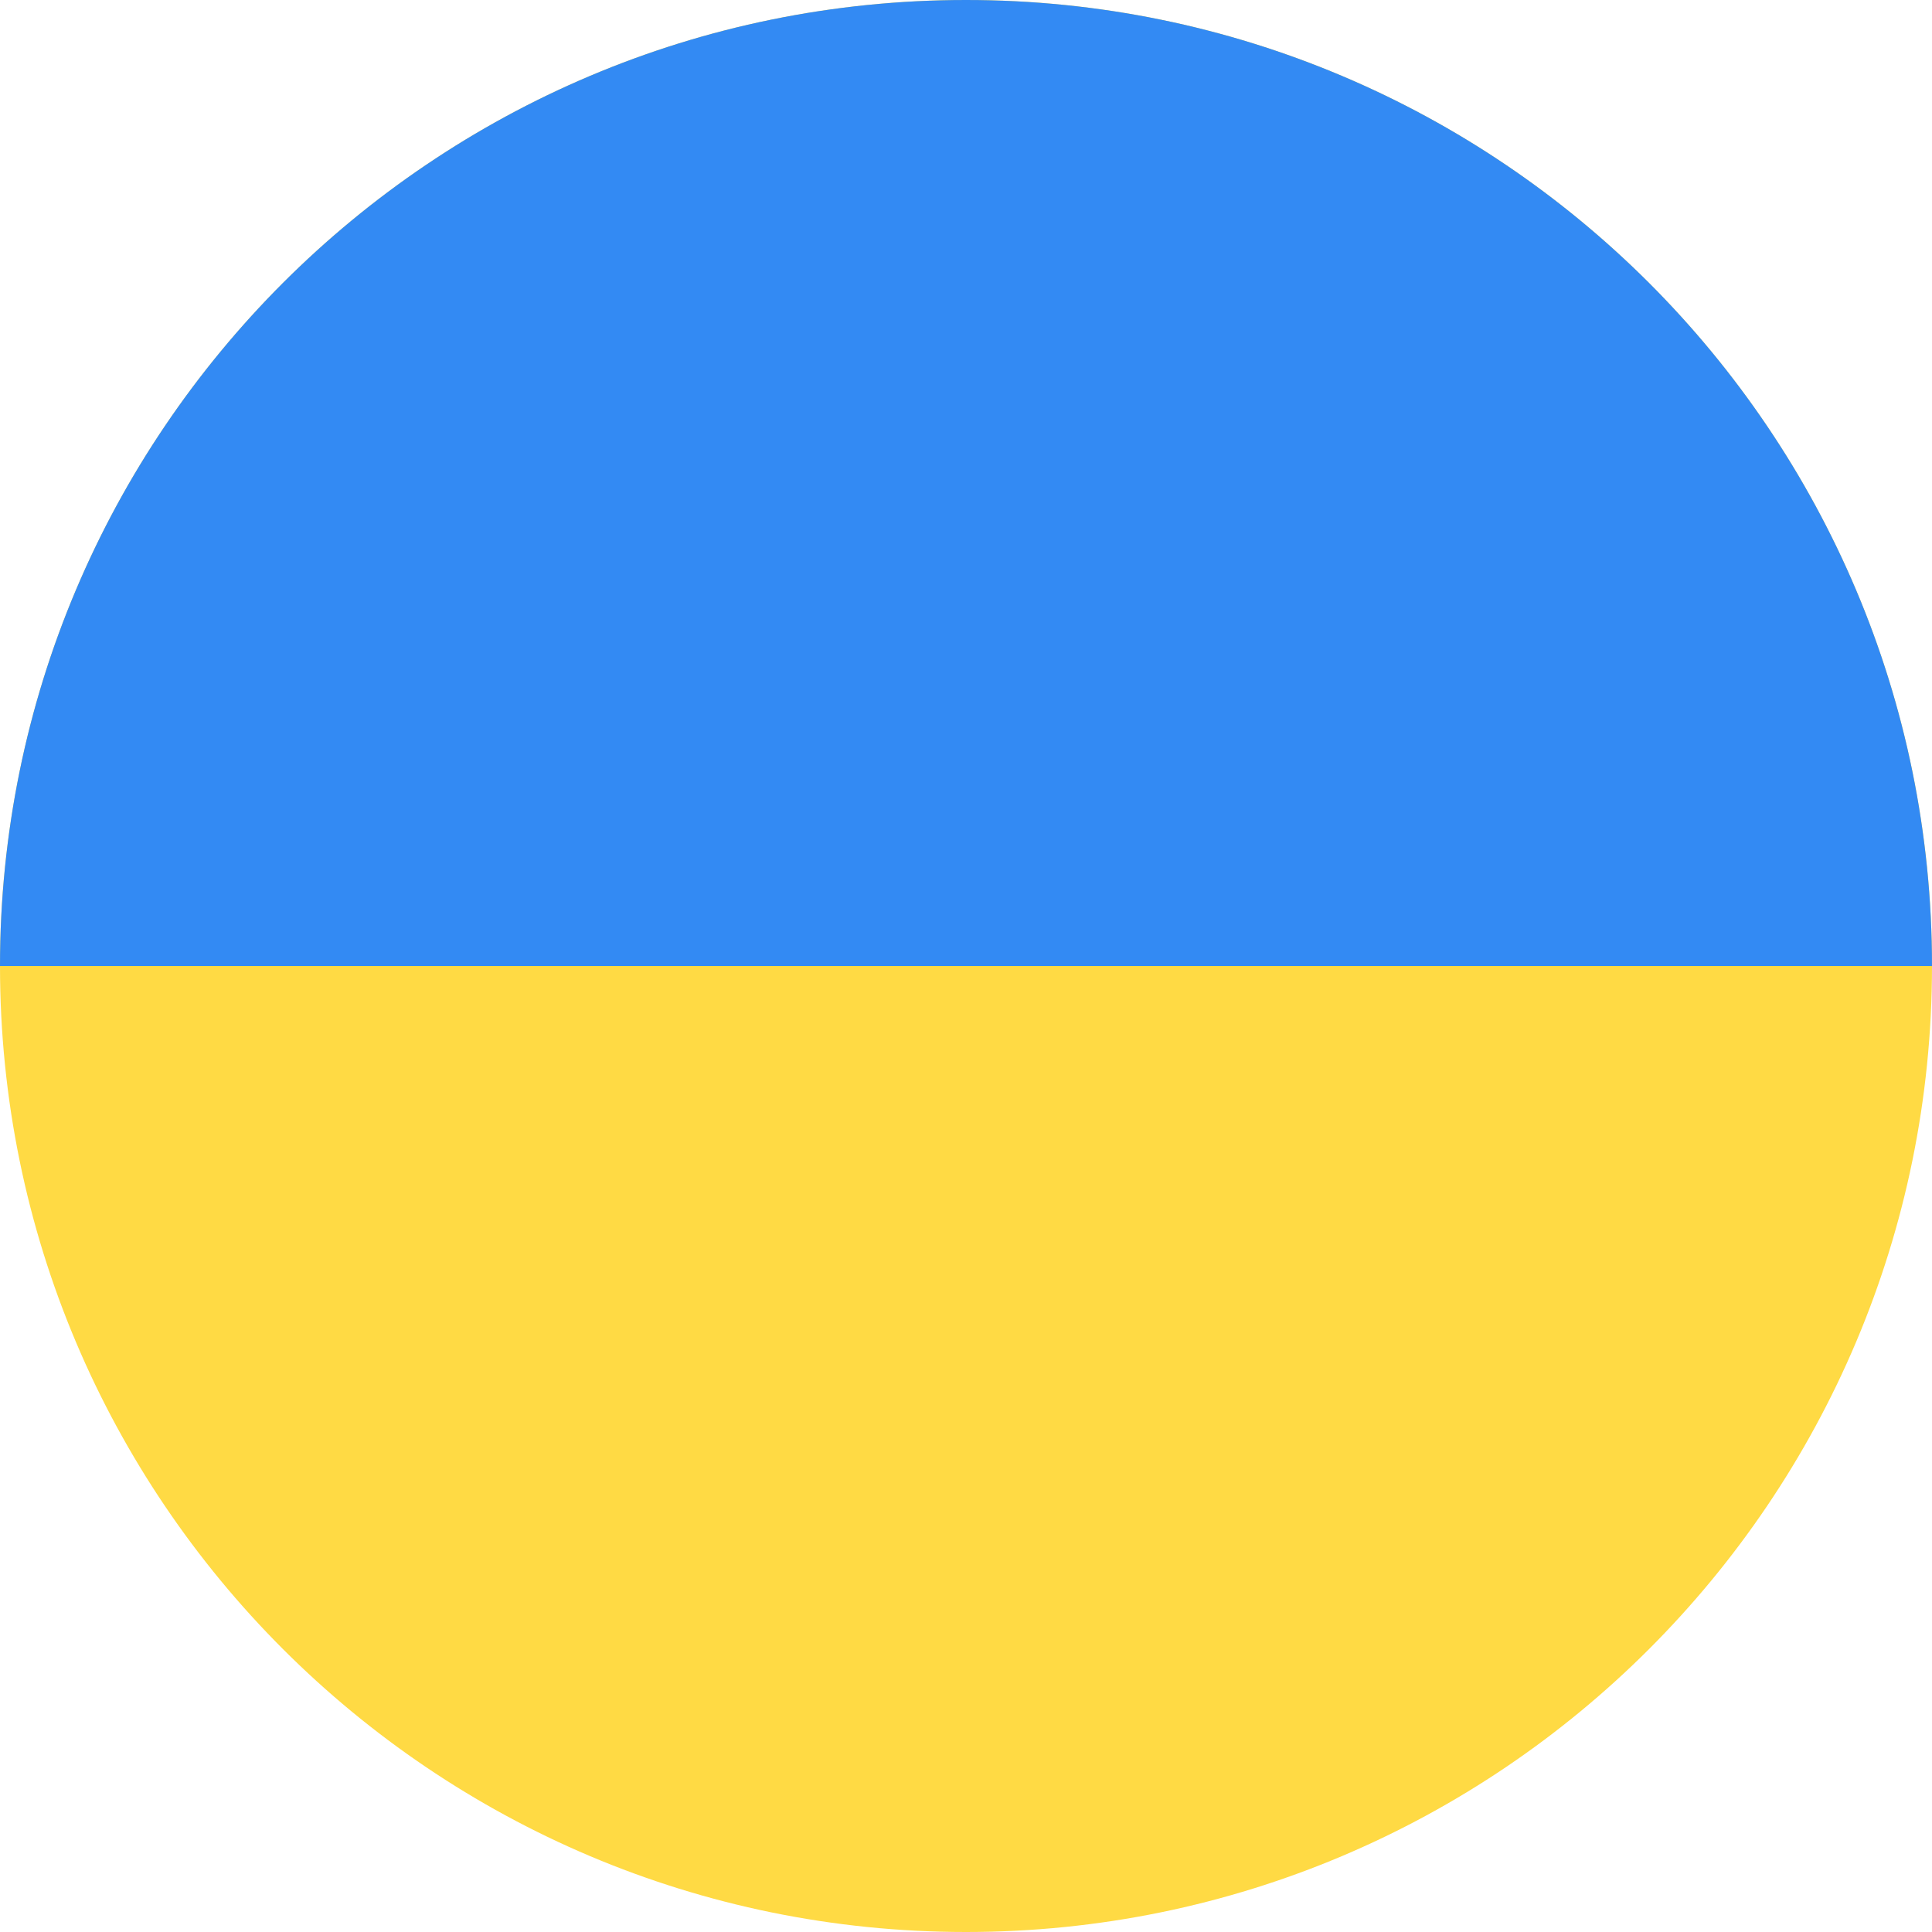
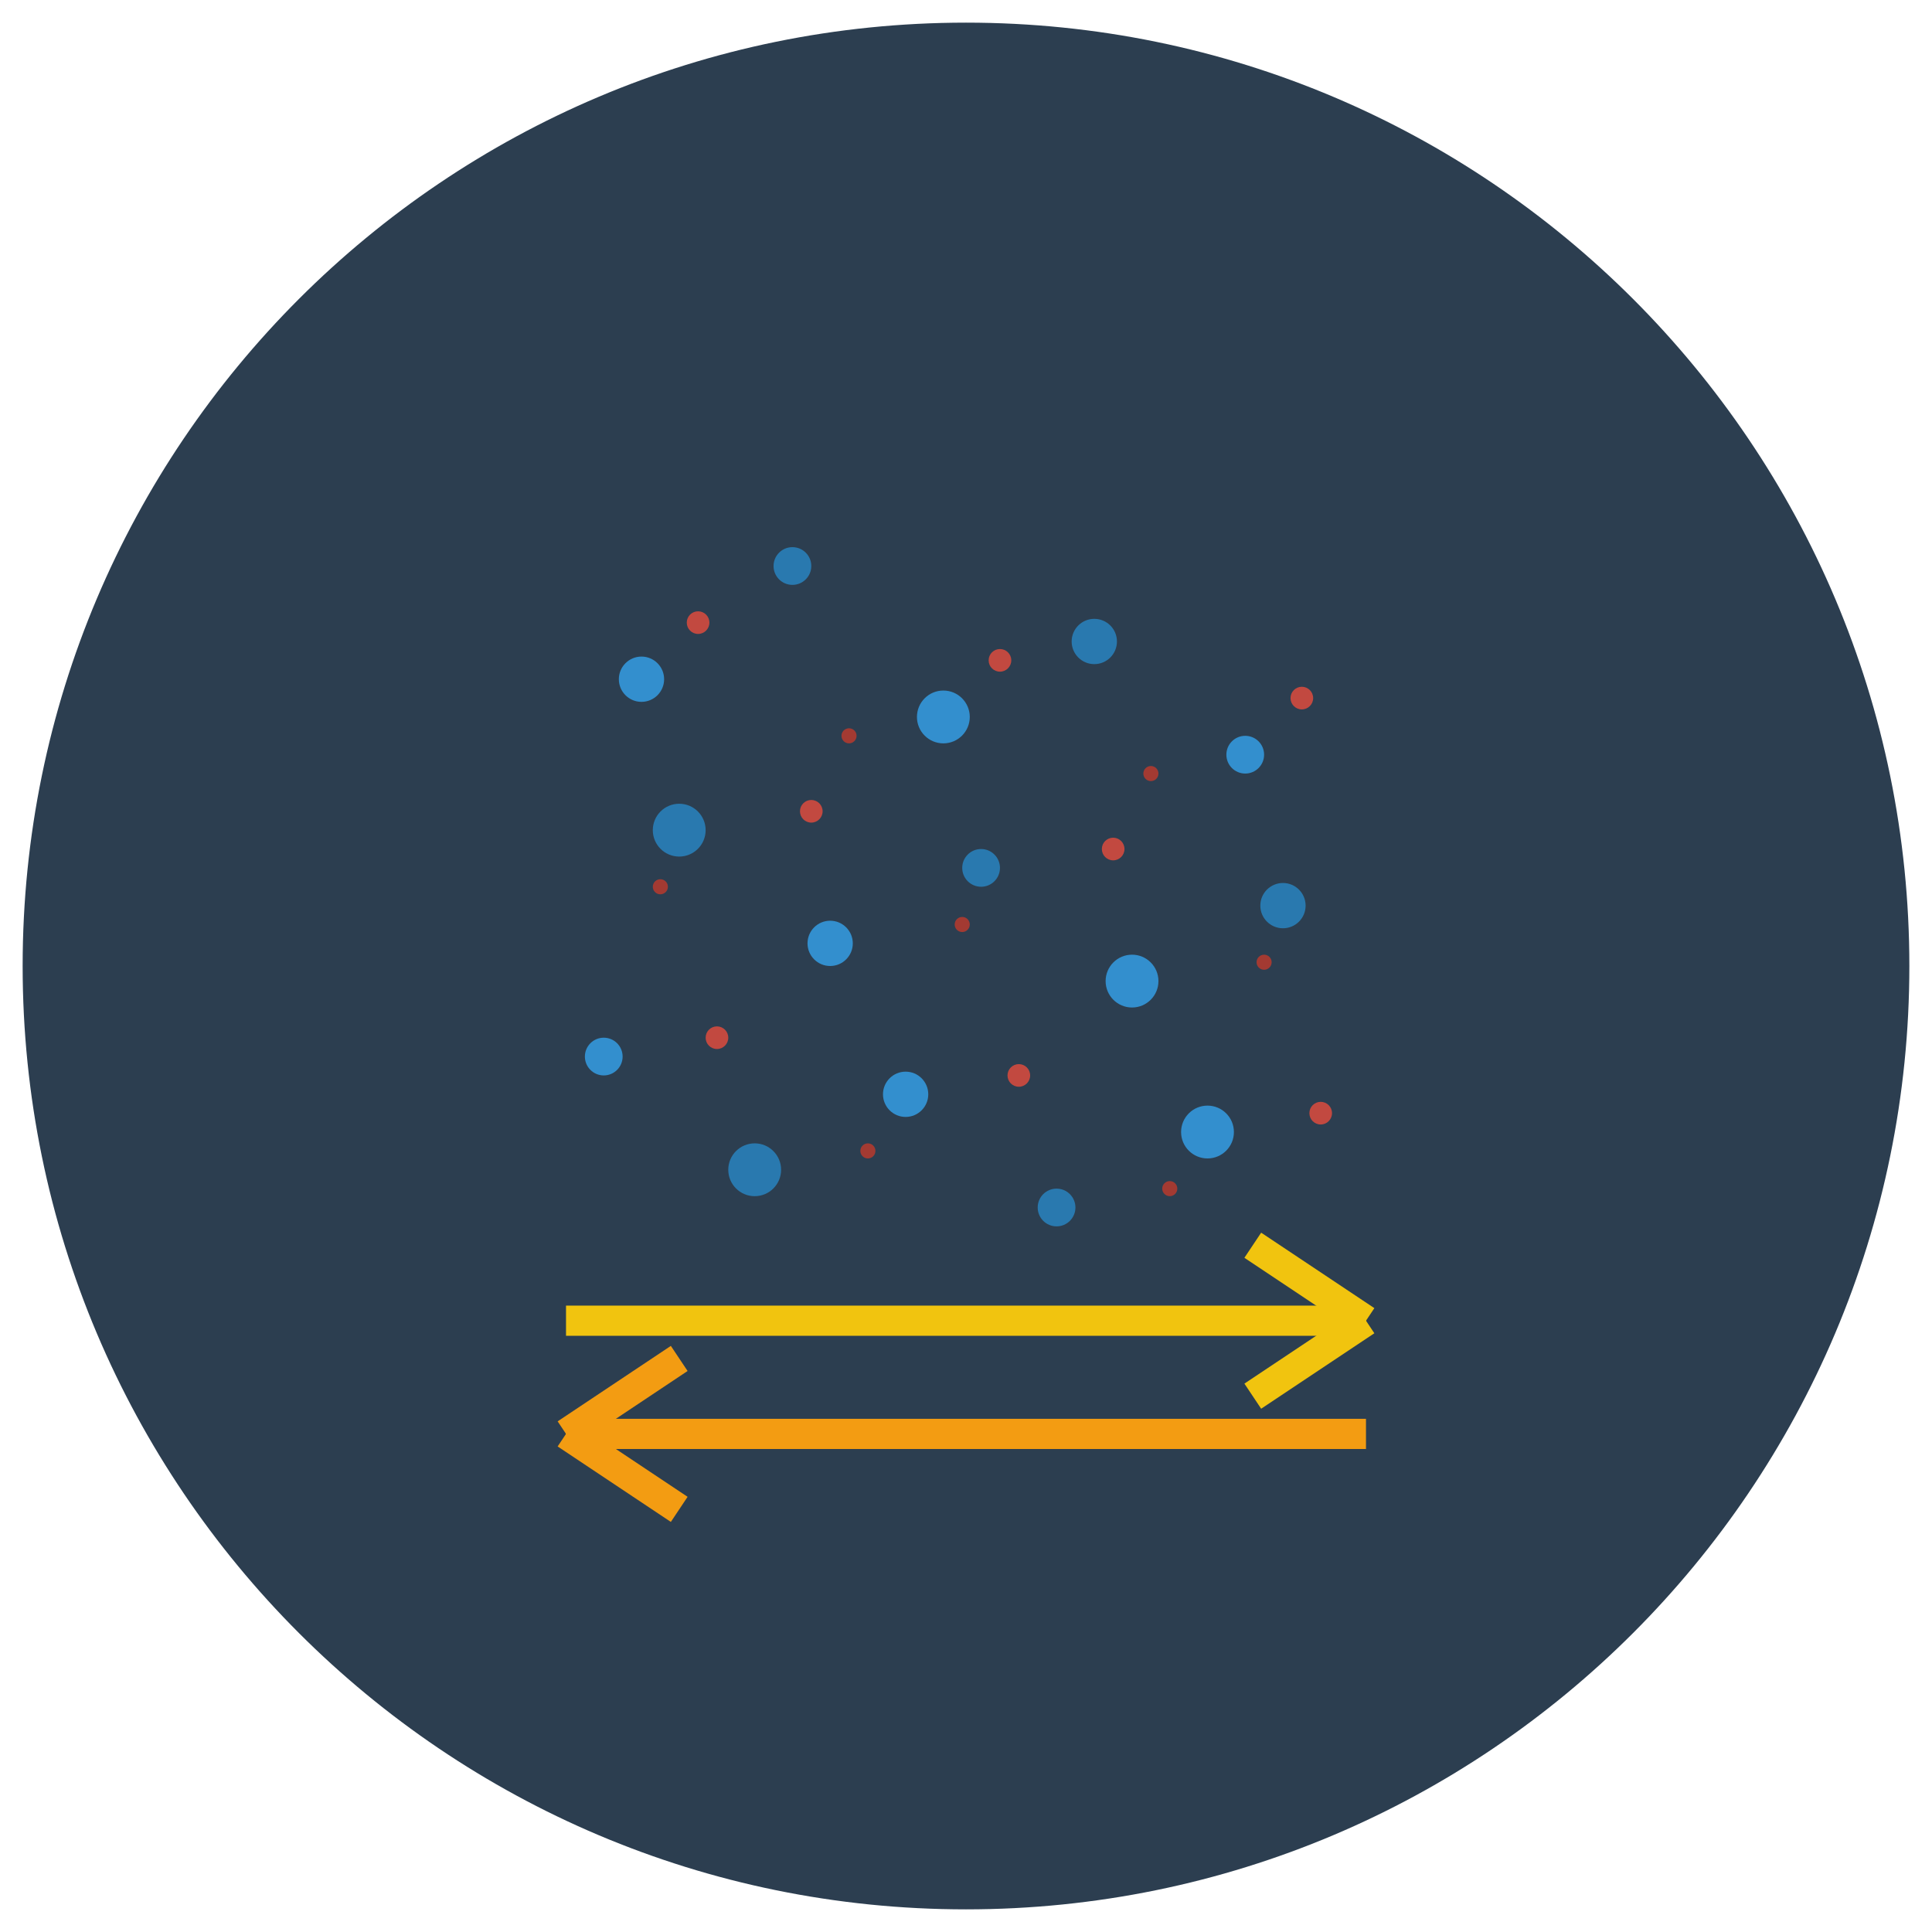
- <svg xmlns="http://www.w3.org/2000/svg" version="1.1" id="Layer_1" x="0px" y="0px" viewBox="0 0 512 512" style="enable-background:new 0 0 512 512;" xml:space="preserve">
-   <circle style="fill:#FFDA44;" cx="256" cy="256" r="256" />
-   <path style="fill:#338AF3;" d="M0,256C0,114.616,114.616,0,256,0s256,114.616,256,256" />
-   <g>
- </g>
-   <g>
- </g>
-   <g>
- </g>
-   <g>
- </g>
-   <g>
- </g>
-   <g>
- </g>
-   <g>
- </g>
-   <g>
- </g>
-   <g>
- </g>
-   <g>
- </g>
-   <g>
- </g>
-   <g>
- </g>
-   <g>
- </g>
-   <g>
- </g>
-   <g>
- </g>
+ <svg xmlns="http://www.w3.org/2000/svg" version="1.1" viewBox="0 0 512 512">
+   <circle cx="256" cy="256" r="250" fill="#2c3e50" />
+   <g id="point-cloud">
+     <circle cx="170" cy="180" r="6" fill="#3498db" opacity="0.9" />
+     <circle cx="210" cy="150" r="5" fill="#2980b9" opacity="0.9" />
+     <circle cx="250" cy="190" r="7" fill="#3498db" opacity="0.9" />
+     <circle cx="290" cy="170" r="6" fill="#2980b9" opacity="0.9" />
+     <circle cx="330" cy="200" r="5" fill="#3498db" opacity="0.9" />
+     <circle cx="180" cy="220" r="7" fill="#2980b9" opacity="0.9" />
+     <circle cx="220" cy="250" r="6" fill="#3498db" opacity="0.9" />
+     <circle cx="260" cy="230" r="5" fill="#2980b9" opacity="0.9" />
+     <circle cx="300" cy="260" r="7" fill="#3498db" opacity="0.9" />
+     <circle cx="340" cy="240" r="6" fill="#2980b9" opacity="0.9" />
+     <circle cx="160" cy="280" r="5" fill="#3498db" opacity="0.9" />
+     <circle cx="200" cy="310" r="7" fill="#2980b9" opacity="0.9" />
+     <circle cx="240" cy="290" r="6" fill="#3498db" opacity="0.9" />
+     <circle cx="280" cy="320" r="5" fill="#2980b9" opacity="0.9" />
+     <circle cx="320" cy="300" r="7" fill="#3498db" opacity="0.9" />
+     <circle cx="185" cy="165" r="3" fill="#e74c3c" opacity="0.8" />
+     <circle cx="225" cy="195" r="2" fill="#c0392b" opacity="0.8" />
+     <circle cx="265" cy="175" r="3" fill="#e74c3c" opacity="0.8" />
+     <circle cx="305" cy="205" r="2" fill="#c0392b" opacity="0.8" />
+     <circle cx="345" cy="185" r="3" fill="#e74c3c" opacity="0.8" />
+     <circle cx="175" cy="235" r="2" fill="#c0392b" opacity="0.8" />
+     <circle cx="215" cy="215" r="3" fill="#e74c3c" opacity="0.8" />
+     <circle cx="255" cy="245" r="2" fill="#c0392b" opacity="0.8" />
+     <circle cx="295" cy="225" r="3" fill="#e74c3c" opacity="0.8" />
+     <circle cx="335" cy="255" r="2" fill="#c0392b" opacity="0.8" />
+     <circle cx="190" cy="275" r="3" fill="#e74c3c" opacity="0.8" />
+     <circle cx="230" cy="305" r="2" fill="#c0392b" opacity="0.8" />
+     <circle cx="270" cy="285" r="3" fill="#e74c3c" opacity="0.8" />
+     <circle cx="310" cy="315" r="2" fill="#c0392b" opacity="0.8" />
+     <circle cx="350" cy="295" r="3" fill="#e74c3c" opacity="0.8" />
+   </g>
+   <g id="compression">
+     <path d="M150,350 L362,350" stroke="#f1c40f" stroke-width="8" fill="none" />
+     <path d="M362,350 L332,330" stroke="#f1c40f" stroke-width="8" fill="none" />
+     <path d="M362,350 L332,370" stroke="#f1c40f" stroke-width="8" fill="none" />
+     <path d="M150,380 L362,380" stroke="#f39c12" stroke-width="8" fill="none" />
+     <path d="M150,380 L180,360" stroke="#f39c12" stroke-width="8" fill="none" />
+     <path d="M150,380 L180,400" stroke="#f39c12" stroke-width="8" fill="none" />
+   </g>
</svg>
